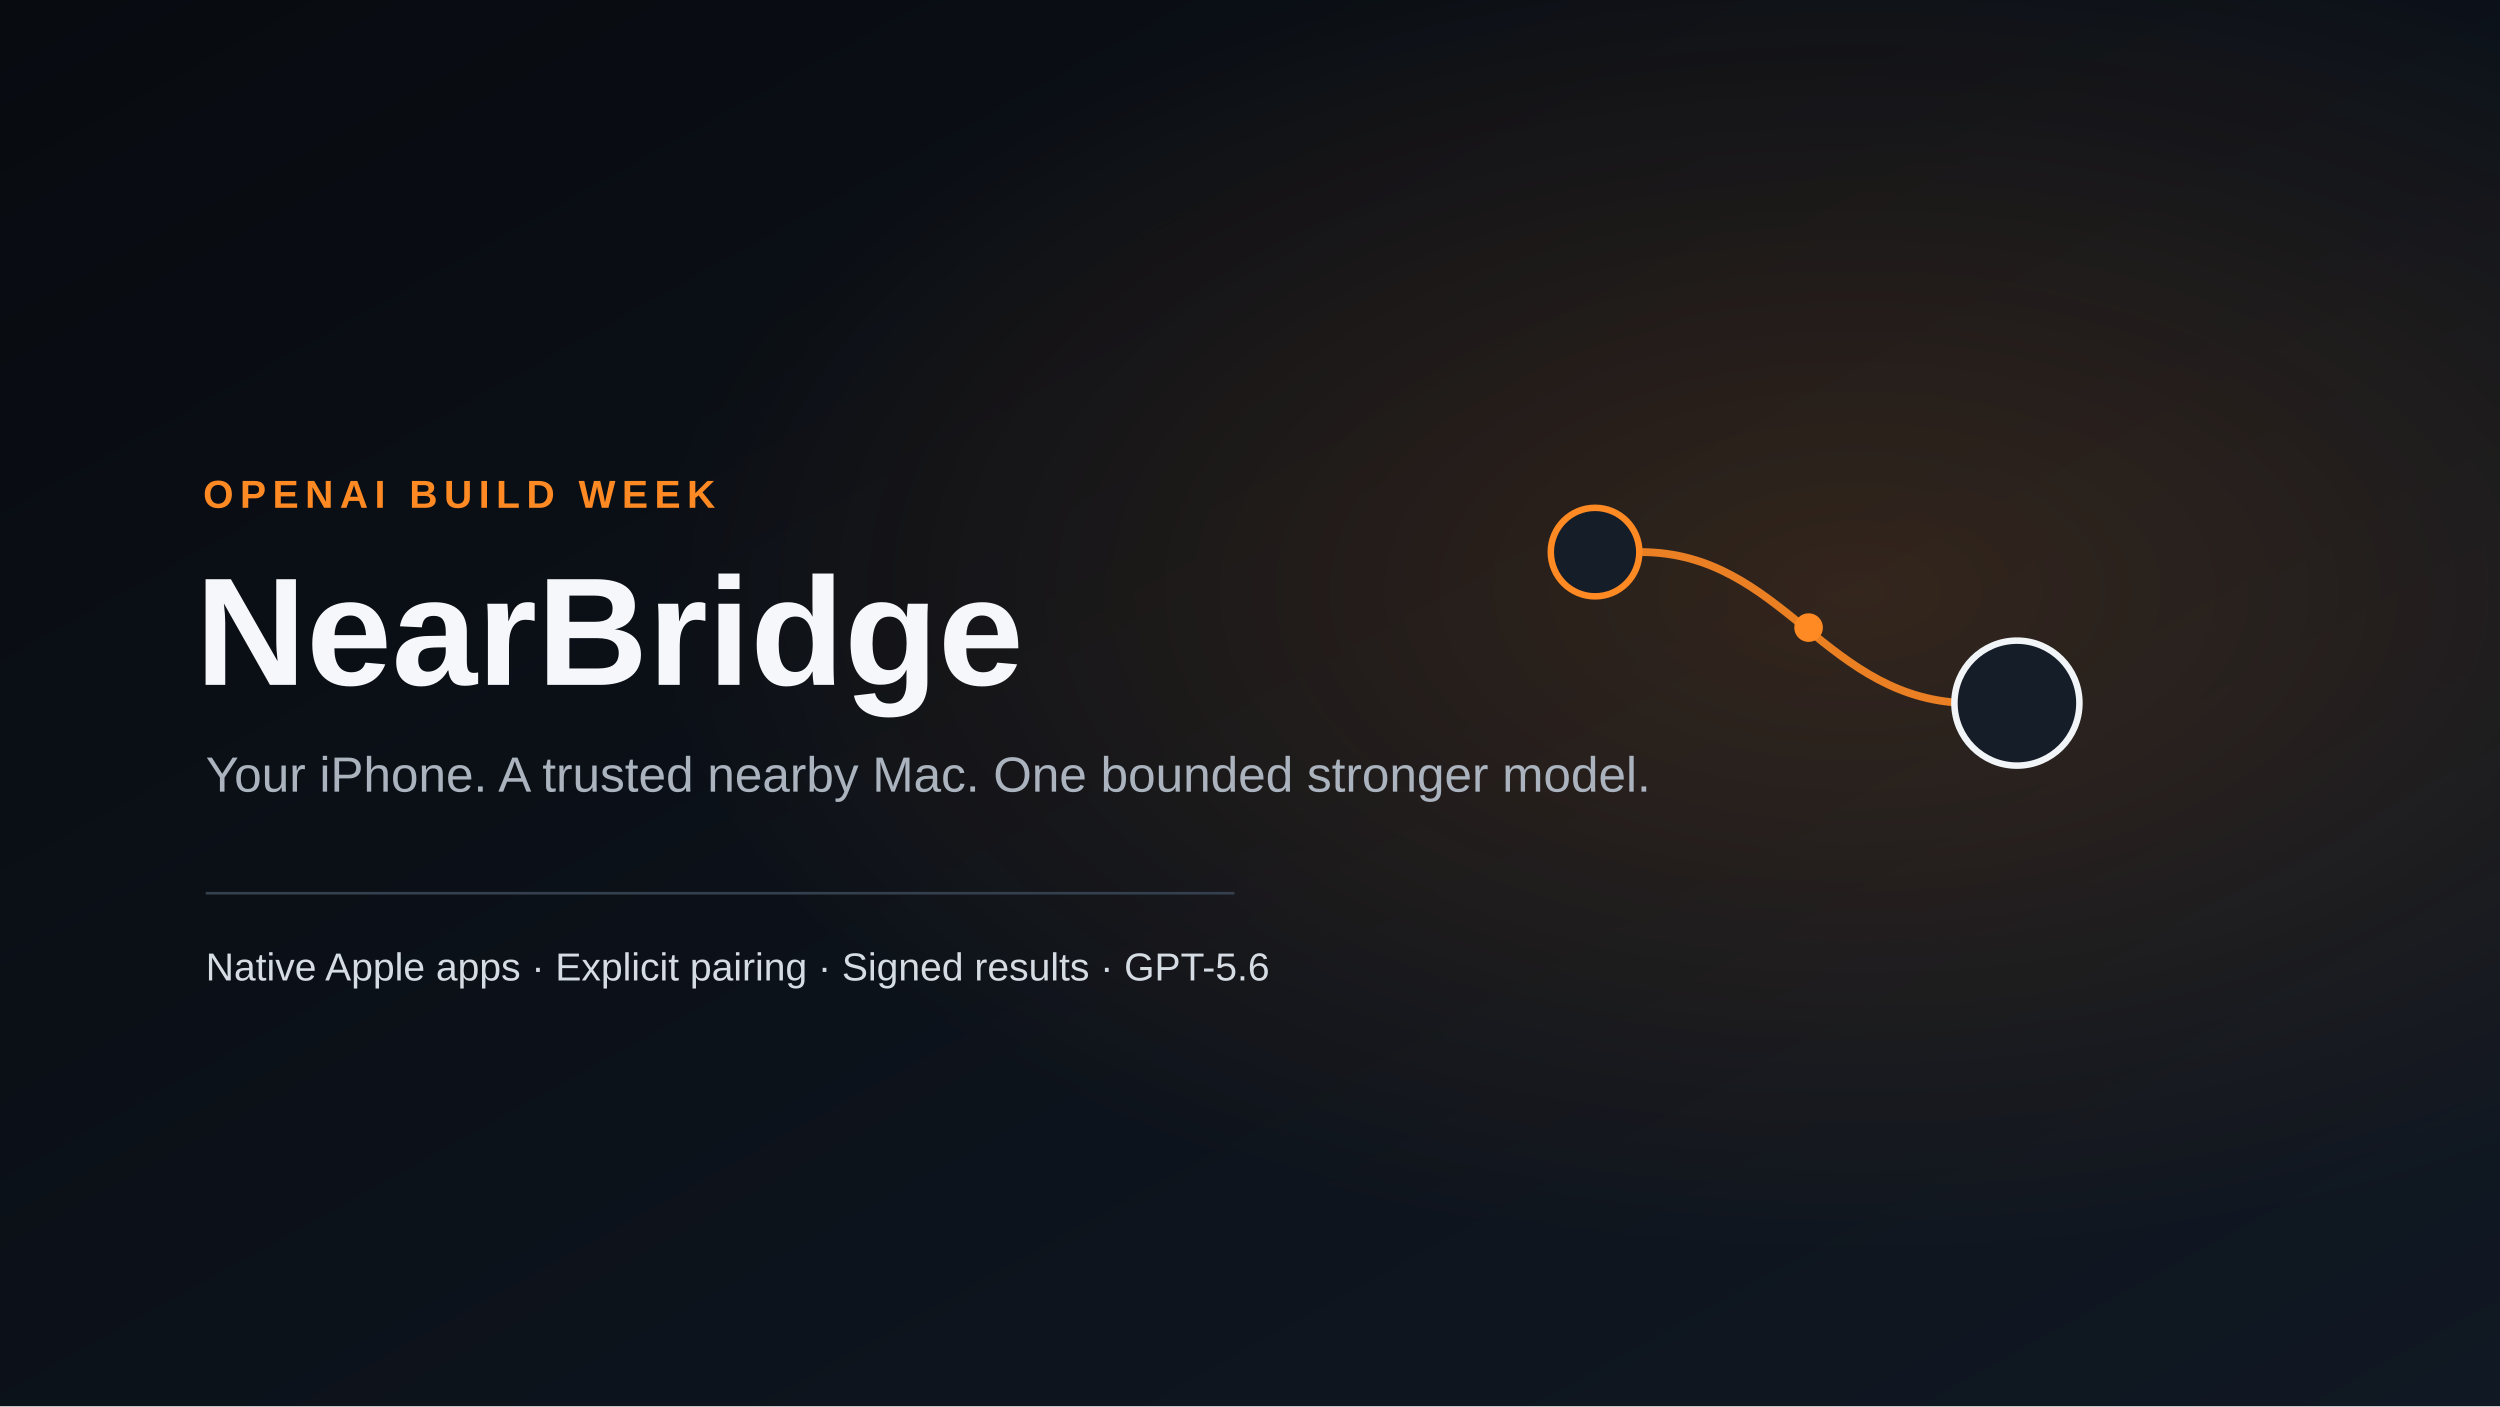
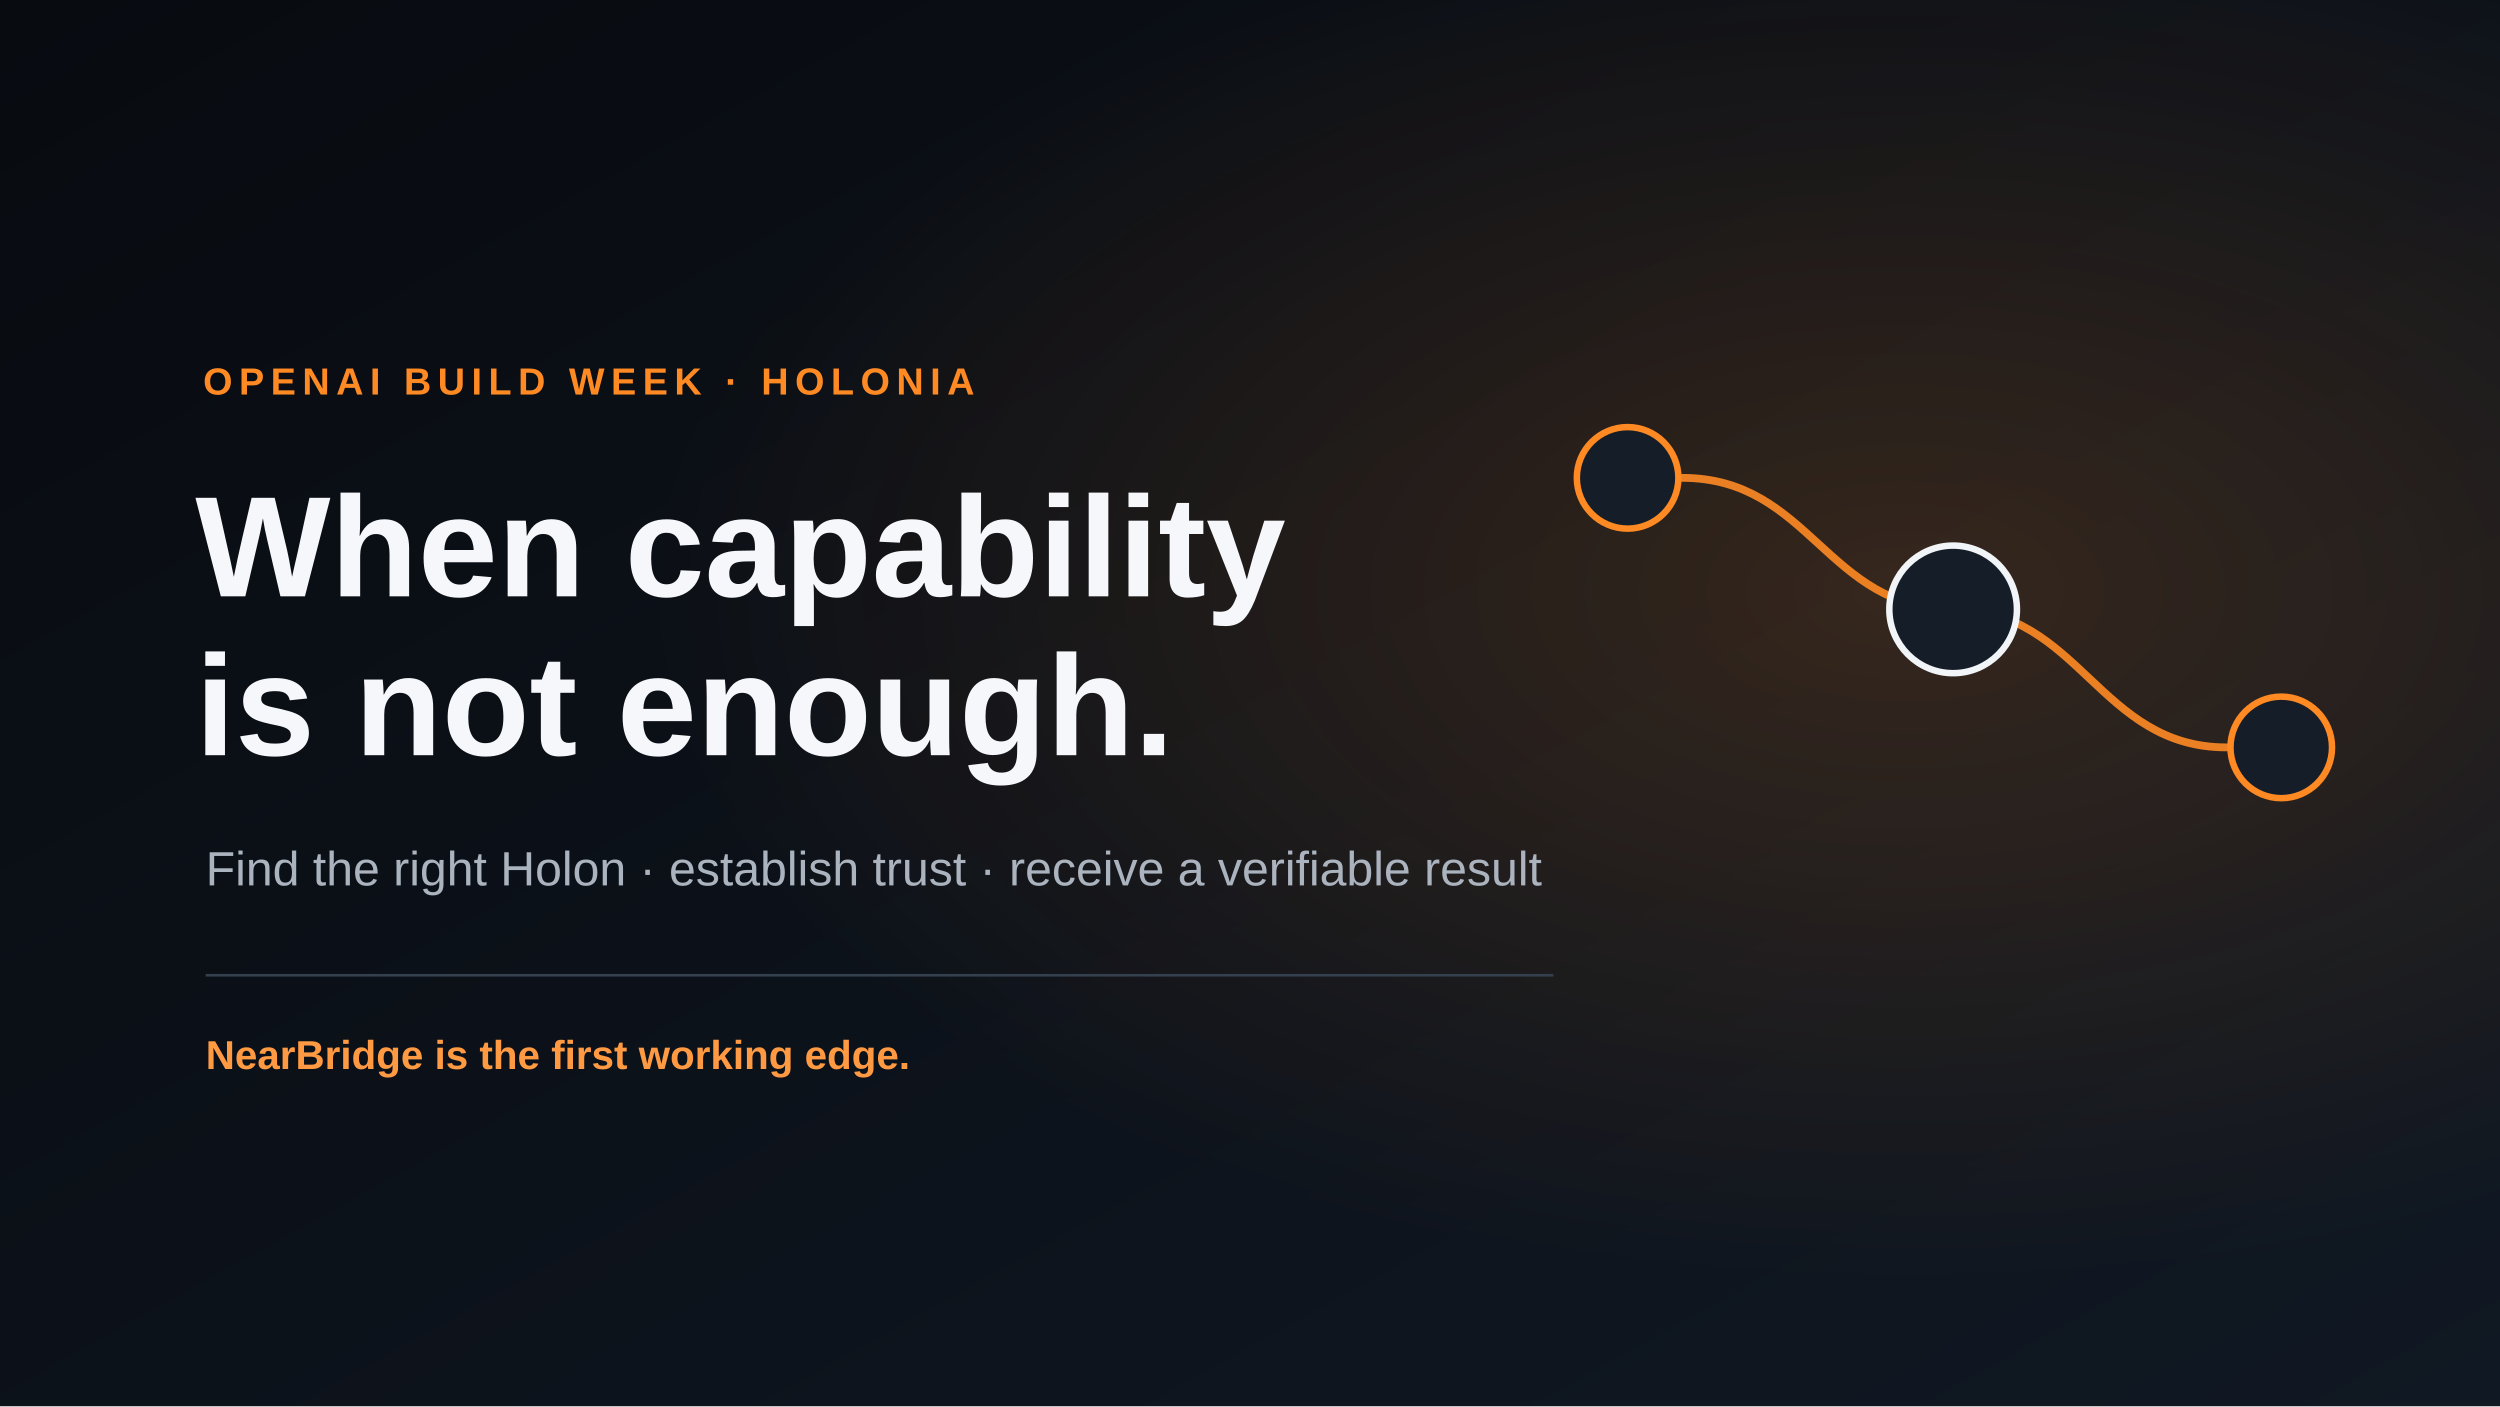
<svg xmlns="http://www.w3.org/2000/svg" width="1920" height="1080" viewBox="0 0 1920 1080">
  <defs>
    <linearGradient id="bg" x1="0" y1="0" x2="1" y2="1">
      <stop offset="0" stop-color="#080B10" />
      <stop offset="1" stop-color="#101823" />
    </linearGradient>
-     <radialGradient id="glow" cx="0.74" cy="0.42" r="0.48">
-       <stop offset="0" stop-color="#FF8A24" stop-opacity="0.16" />
+     <radialGradient id="glow" cx="0.76" cy="0.42" r="0.5">
+       <stop offset="0" stop-color="#FF8A24" stop-opacity="0.17" />
      <stop offset="1" stop-color="#FF8A24" stop-opacity="0" />
    </radialGradient>
  </defs>
  <rect width="1920" height="1080" fill="url(#bg)" />
  <rect width="1920" height="1080" fill="url(#glow)" />
  <g fill="none" stroke-linecap="round">
-     <path d="M1260 424 C1370 424 1402 540 1514 540" stroke="#FF8A24" stroke-width="6" opacity="0.9" />
-     <circle cx="1225" cy="424" r="34" fill="#151D28" stroke="#FF8A24" stroke-width="5" />
-     <circle cx="1549" cy="540" r="48" fill="#151D28" stroke="#F2F5F7" stroke-width="5" />
-     <circle cx="1389" cy="482" r="11" fill="#FF8A24" stroke="none" />
+     <path d="M1292 367 C1390 367 1403 468 1500 468 S1612 574 1710 574" stroke="#FF8A24" stroke-width="6" opacity="0.9" />
+     <circle cx="1250" cy="367" r="39" fill="#151D28" stroke="#FF8A24" stroke-width="5" />
+     <circle cx="1500" cy="468" r="49" fill="#151D28" stroke="#F2F5F7" stroke-width="5" />
+     <circle cx="1752" cy="574" r="39" fill="#151D28" stroke="#FF8A24" stroke-width="5" />
  </g>
-   <text x="156" y="390" fill="#FF8A24" font-family="-apple-system, BlinkMacSystemFont, Helvetica Neue, Arial" font-size="30" font-weight="600" letter-spacing="5">OPENAI BUILD WEEK</text>
-   <text x="150" y="526" fill="#F5F7FA" font-family="-apple-system, BlinkMacSystemFont, Helvetica Neue, Arial" font-size="118" font-weight="700">NearBridge</text>
-   <text x="158" y="608" fill="#AAB3BE" font-family="-apple-system, BlinkMacSystemFont, Helvetica Neue, Arial" font-size="38" font-weight="400">Your iPhone. A trusted nearby Mac. One bounded stronger model.</text>
-   <rect x="158" y="685" width="790" height="2" fill="#34404E" />
-   <text x="158" y="753" fill="#D6DCE3" font-family="-apple-system, BlinkMacSystemFont, Helvetica Neue, Arial" font-size="30">Native Apple apps · Explicit pairing · Signed results · GPT-5.6</text>
+   <text x="156" y="303" fill="#FF8A24" font-family="-apple-system, BlinkMacSystemFont, Helvetica Neue, Arial" font-size="29" font-weight="600" letter-spacing="5">OPENAI BUILD WEEK · HOLONIA</text>
+   <text x="150" y="458" fill="#F5F7FA" font-family="-apple-system, BlinkMacSystemFont, Helvetica Neue, Arial" font-size="110" font-weight="720">When capability</text>
+   <text x="150" y="580" fill="#F5F7FA" font-family="-apple-system, BlinkMacSystemFont, Helvetica Neue, Arial" font-size="110" font-weight="720">is not enough.</text>
+   <text x="158" y="680" fill="#AAB3BE" font-family="-apple-system, BlinkMacSystemFont, Helvetica Neue, Arial" font-size="37">Find the right Holon · establish trust · receive a verifiable result</text>
+   <rect x="158" y="748" width="1035" height="2" fill="#34404E" />
+   <text x="158" y="821" fill="#FF9A43" font-family="-apple-system, BlinkMacSystemFont, Helvetica Neue, Arial" font-size="31" font-weight="600">NearBridge is the first working edge.</text>
</svg>
